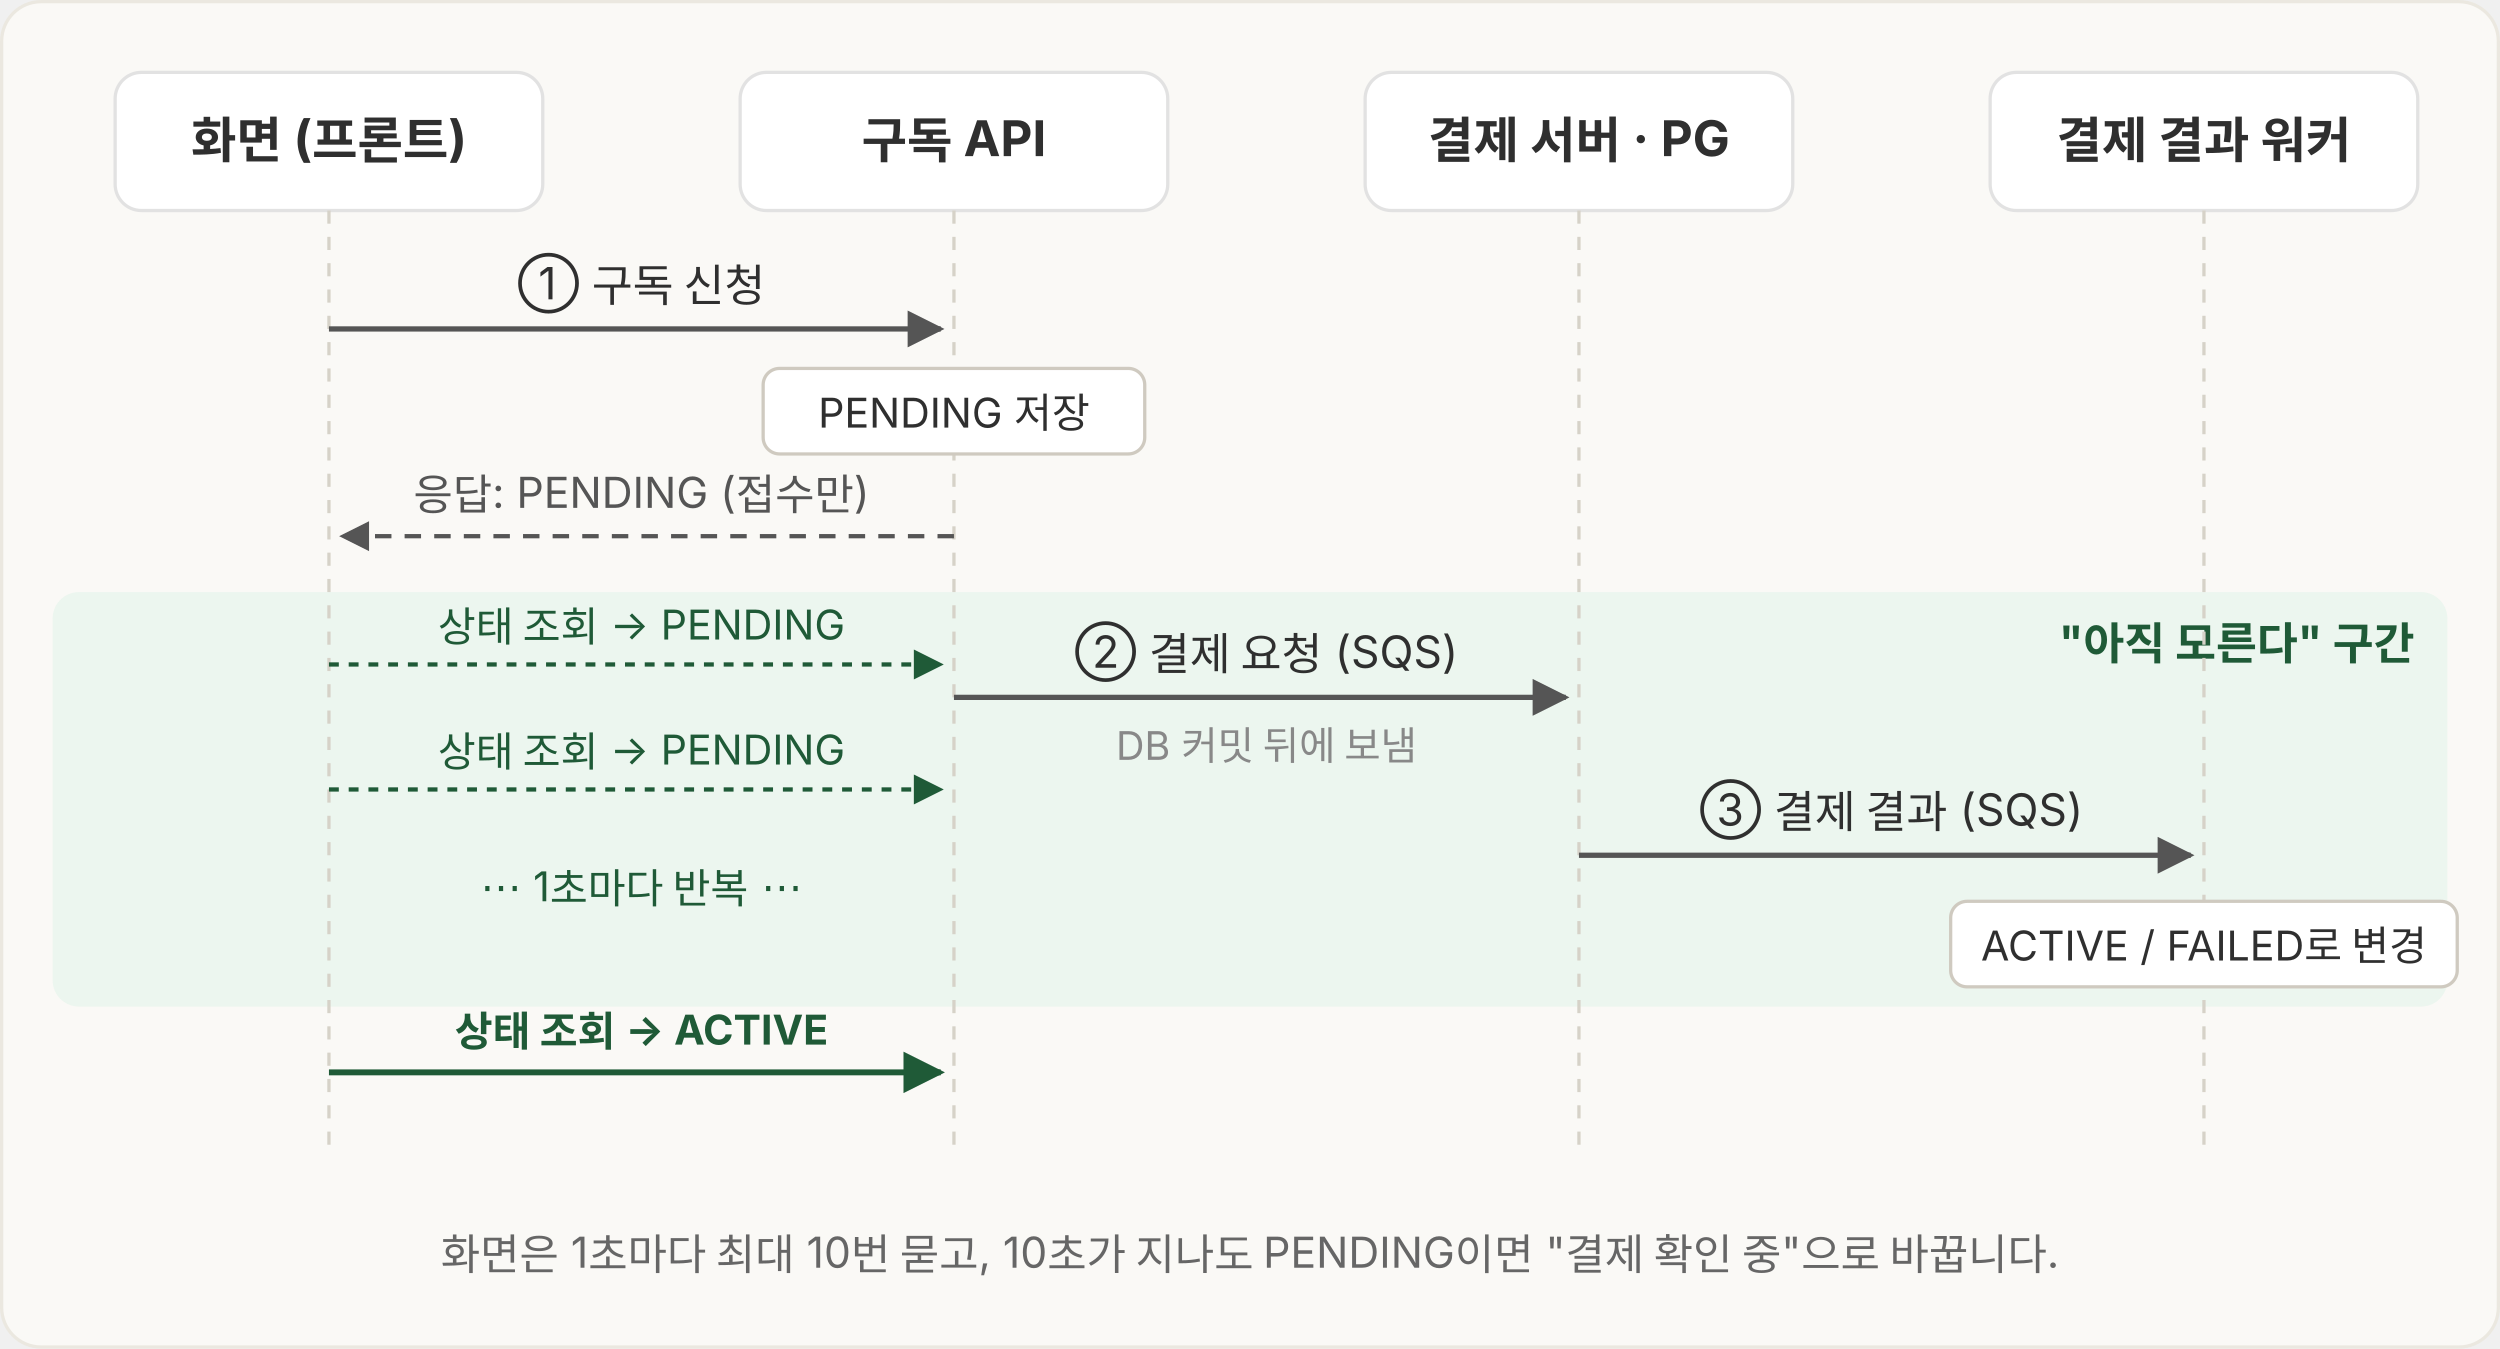
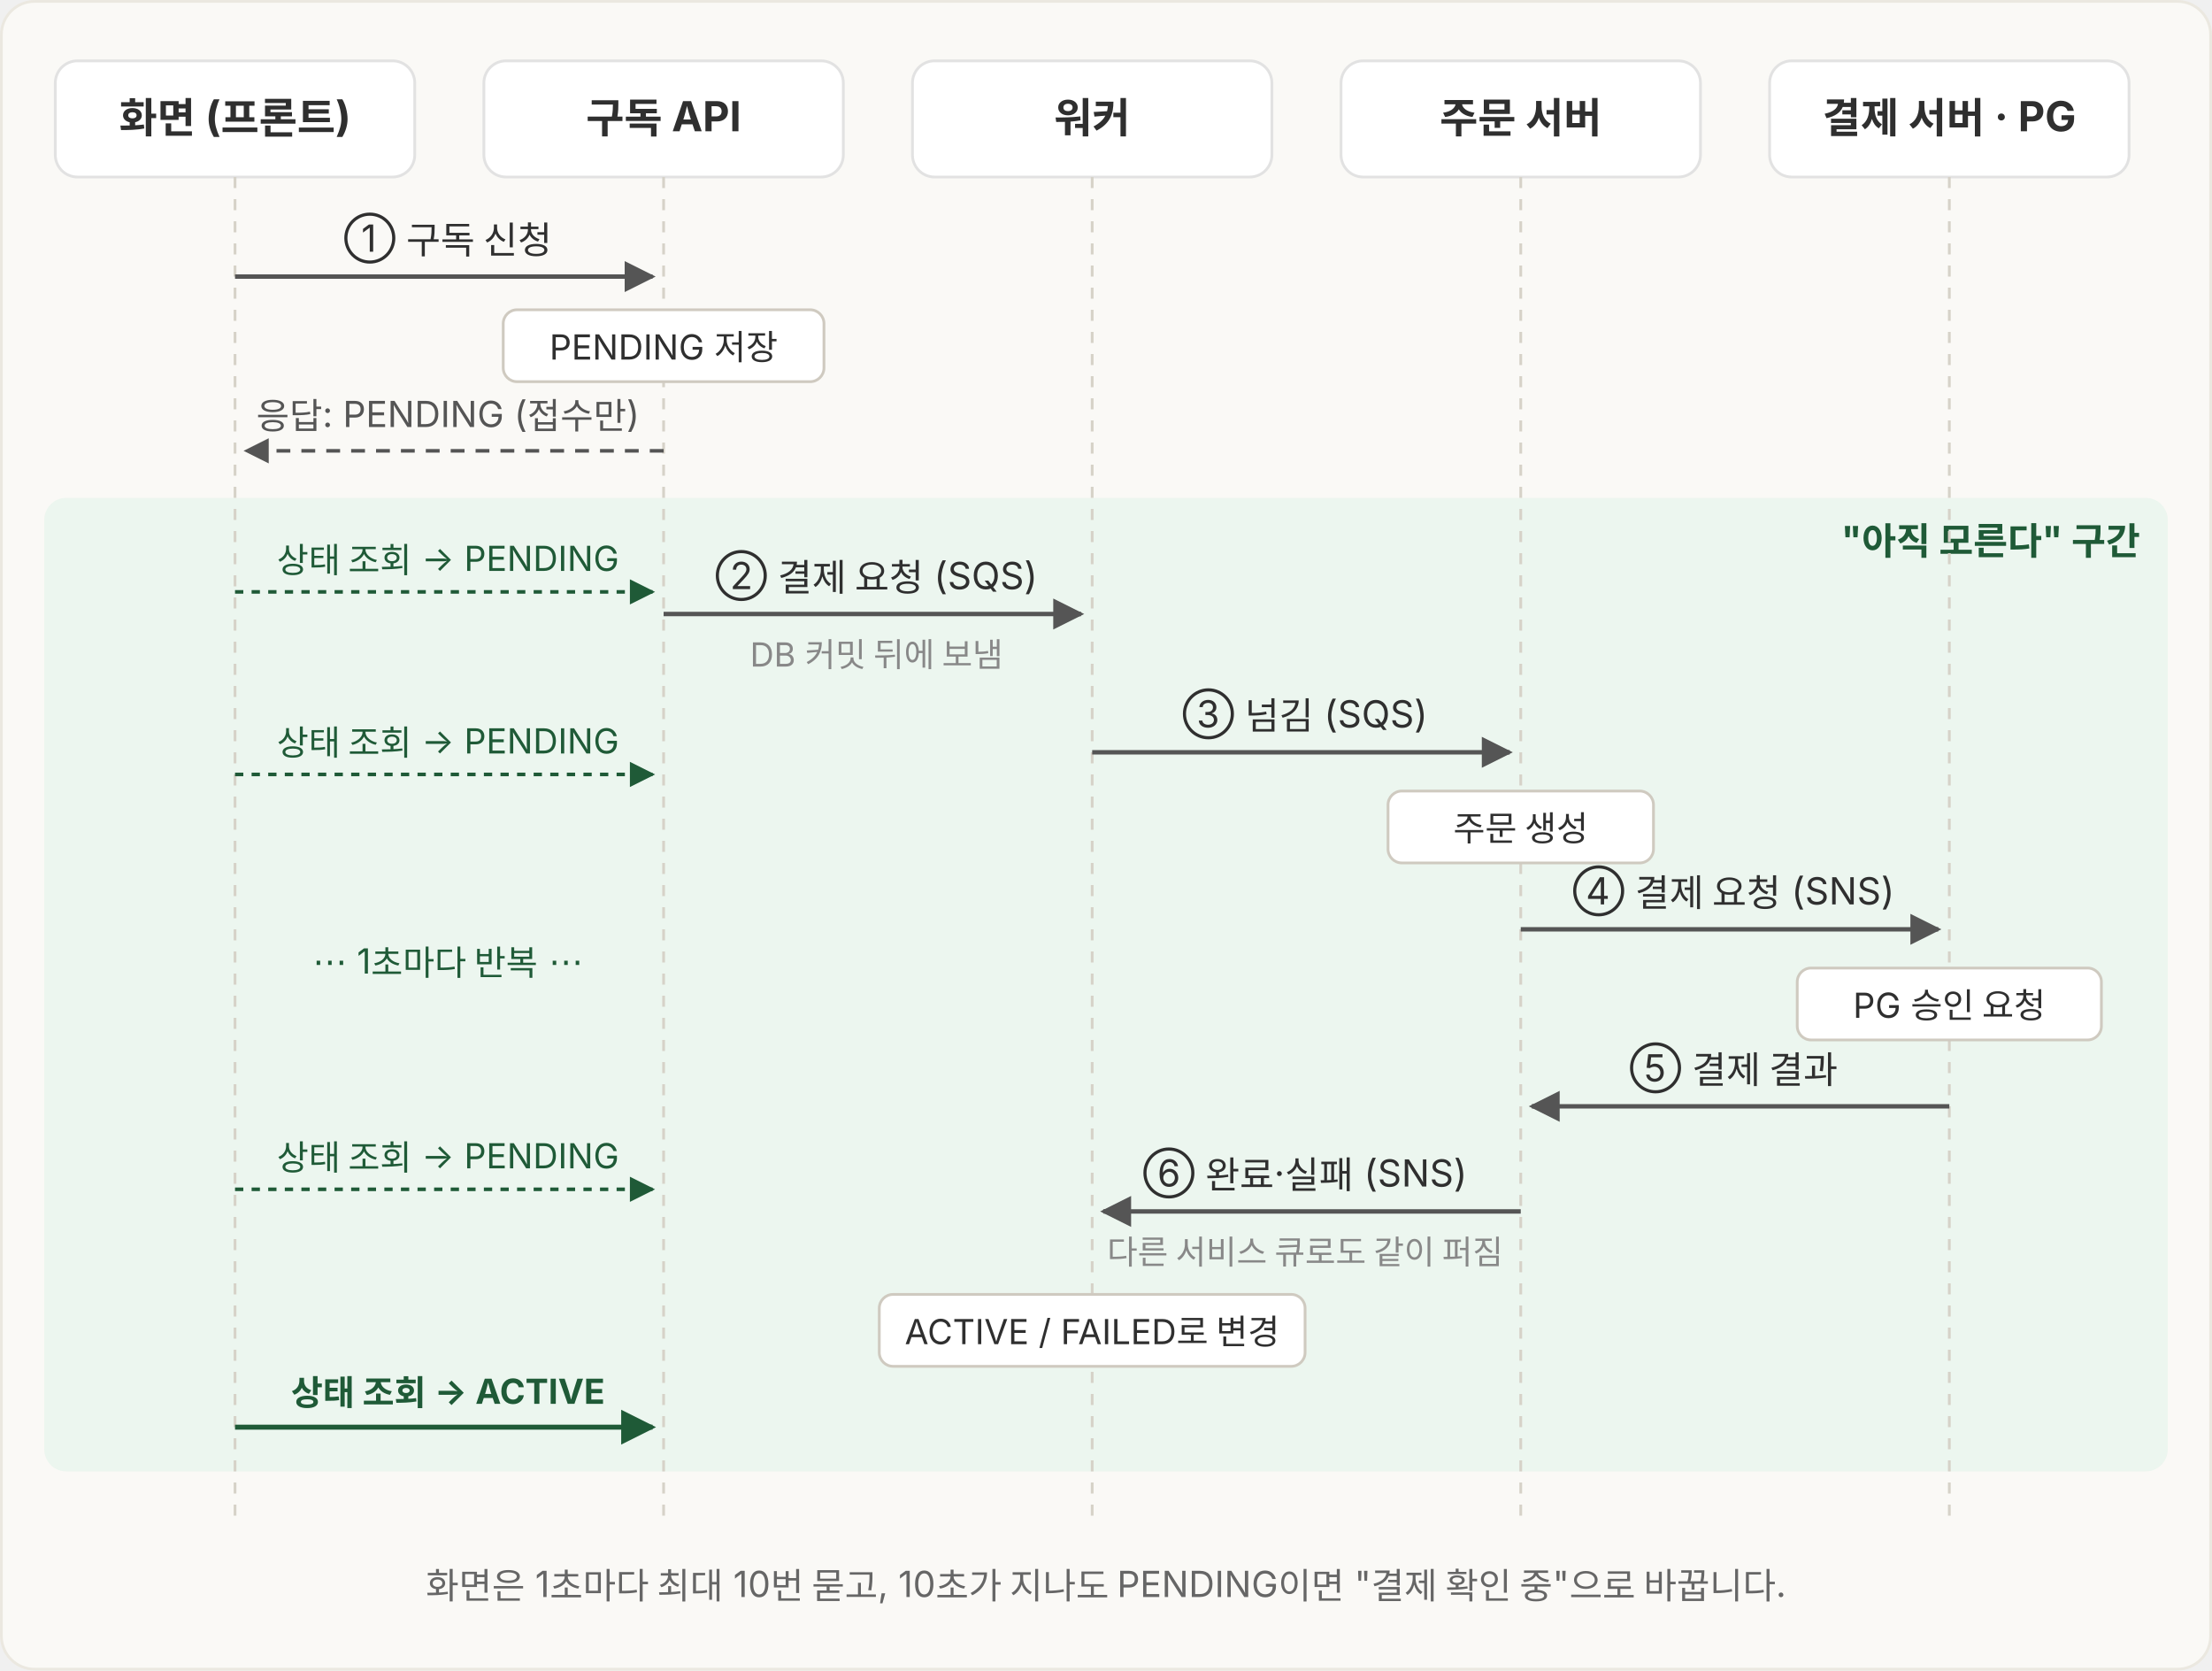
- <svg xmlns="http://www.w3.org/2000/svg" width="760" height="410" viewBox="0 0 760 410" font-family="-apple-system, 'Apple SD Gothic Neo', 'Noto Sans KR', 'Malgun Gothic', sans-serif">
+ <svg xmlns="http://www.w3.org/2000/svg" width="800" height="604" viewBox="0 0 800 604" font-family="-apple-system, 'Apple SD Gothic Neo', 'Noto Sans KR', 'Malgun Gothic', sans-serif">
  <defs>
    <marker id="arrow" viewBox="0 0 10 10" refX="9" refY="5" markerWidth="7" markerHeight="7" orient="auto-start-reverse">
      <path d="M0,0 L10,5 L0,10 z" fill="#555555" />
    </marker>
    <marker id="arrowGreen" viewBox="0 0 10 10" refX="9" refY="5" markerWidth="7" markerHeight="7" orient="auto-start-reverse">
      <path d="M0,0 L10,5 L0,10 z" fill="#1f5a37" />
    </marker>
  </defs>
-   <rect x="0.5" y="0.5" width="759" height="409" rx="12" fill="#faf9f6" stroke="#ebe8e0" />
-   <rect x="16" y="180" width="728" height="126" rx="8" fill="#e7f5ec" opacity="0.75" />
-   <text x="734" y="200" text-anchor="end" font-size="13.5" font-weight="700" fill="#1f5a37">"아직 모른다" 구간</text>
+   <rect x="0.5" y="0.5" width="799" height="603" rx="12" fill="#faf9f6" stroke="#ebe8e0" />
+   <rect x="16" y="180" width="768" height="352" rx="8" fill="#e7f5ec" opacity="0.75" />
+   <text x="774" y="200" text-anchor="end" font-size="13.5" font-weight="700" fill="#1f5a37">"아직 모른다" 구간</text>
  <g font-size="15" font-weight="700" fill="#2f2f2f" text-anchor="middle">
-     <rect x="35" y="22" width="130" height="42" rx="8" fill="#ffffff" stroke="#e2e2e2" />
-     <text x="100" y="48">화면 (프론트)</text>
-     <rect x="225" y="22" width="130" height="42" rx="8" fill="#ffffff" stroke="#e2e2e2" />
-     <text x="290" y="48">구독 API</text>
-     <rect x="415" y="22" width="130" height="42" rx="8" fill="#ffffff" stroke="#e2e2e2" />
-     <text x="480" y="48">결제 서버 · PG</text>
-     <rect x="605" y="22" width="130" height="42" rx="8" fill="#ffffff" stroke="#e2e2e2" />
-     <text x="670" y="48">결제 결과 워커</text>
+     <rect x="20" y="22" width="130" height="42" rx="8" fill="#ffffff" stroke="#e2e2e2" />
+     <text x="85" y="48">화면 (프론트)</text>
+     <rect x="175" y="22" width="130" height="42" rx="8" fill="#ffffff" stroke="#e2e2e2" />
+     <text x="240" y="48">구독 API</text>
+     <rect x="330" y="22" width="130" height="42" rx="8" fill="#ffffff" stroke="#e2e2e2" />
+     <text x="395" y="48">워커</text>
+     <rect x="485" y="22" width="130" height="42" rx="8" fill="#ffffff" stroke="#e2e2e2" />
+     <text x="550" y="48">주문 서버</text>
+     <rect x="640" y="22" width="130" height="42" rx="8" fill="#ffffff" stroke="#e2e2e2" />
+     <text x="705" y="48">결제 서버 · PG</text>
  </g>
  <g stroke="#d6d2c8" stroke-dasharray="4 4">
-     <line x1="100" y1="64" x2="100" y2="352" />
-     <line x1="290" y1="64" x2="290" y2="352" />
-     <line x1="480" y1="64" x2="480" y2="352" />
-     <line x1="670" y1="64" x2="670" y2="352" />
+     <line x1="85" y1="64" x2="85" y2="548" />
+     <line x1="240" y1="64" x2="240" y2="548" />
+     <line x1="395" y1="64" x2="395" y2="548" />
+     <line x1="550" y1="64" x2="550" y2="548" />
+     <line x1="705" y1="64" x2="705" y2="548" />
  </g>
-   <line x1="100" y1="100" x2="286" y2="100" stroke="#555555" stroke-width="1.6" marker-end="url(#arrow)" />
-   <text x="195" y="91" text-anchor="middle" font-size="13.5" fill="#2f2f2f">① 구독 신청</text>
-   <rect x="232" y="112" width="116" height="26" rx="5" fill="#ffffff" stroke="#cfcac0" />
-   <text x="290" y="130" text-anchor="middle" font-size="12.5" fill="#2f2f2f">PENDING 저장</text>
-   <line x1="290" y1="163" x2="104" y2="163" stroke="#555555" stroke-width="1.3" stroke-dasharray="5 4" marker-end="url(#arrow)" />
-   <text x="195" y="155" text-anchor="middle" font-size="13" fill="#555555">응답: PENDING (접수만)</text>
-   <line x1="290" y1="212" x2="476" y2="212" stroke="#555555" stroke-width="1.6" marker-end="url(#arrow)" />
-   <text x="385" y="203" text-anchor="middle" font-size="13.5" fill="#2f2f2f">② 결제 요청 (SQS)</text>
-   <text x="385" y="231" text-anchor="middle" font-size="12" fill="#888888">DB 커밋 뒤에 보냄</text>
-   <line x1="480" y1="260" x2="666" y2="260" stroke="#555555" stroke-width="1.6" marker-end="url(#arrow)" />
-   <text x="575" y="251" text-anchor="middle" font-size="13.5" fill="#2f2f2f">③ 결제 결과 (SQS)</text>
-   <rect x="593" y="274" width="154" height="26" rx="5" fill="#ffffff" stroke="#cfcac0" />
-   <text x="670" y="292" text-anchor="middle" font-size="12.5" fill="#2f2f2f">ACTIVE / FAILED로 변경</text>
+   <line x1="85" y1="100" x2="236" y2="100" stroke="#555555" stroke-width="1.6" marker-end="url(#arrow)" />
+   <text x="162" y="91" text-anchor="middle" font-size="13.5" fill="#2f2f2f">① 구독 신청</text>
+   <rect x="182" y="112" width="116" height="26" rx="5" fill="#ffffff" stroke="#cfcac0" />
+   <text x="240" y="130" text-anchor="middle" font-size="12.5" fill="#2f2f2f">PENDING 저장</text>
+   <line x1="240" y1="163" x2="89" y2="163" stroke="#555555" stroke-width="1.3" stroke-dasharray="5 4" marker-end="url(#arrow)" />
+   <text x="162" y="155" text-anchor="middle" font-size="13" fill="#555555">응답: PENDING (접수만)</text>
+   <line x1="240" y1="222" x2="391" y2="222" stroke="#555555" stroke-width="1.6" marker-end="url(#arrow)" />
+   <text x="317" y="213" text-anchor="middle" font-size="13.5" fill="#2f2f2f">② 결제 요청 (SQS)</text>
+   <text x="317" y="241" text-anchor="middle" font-size="12" fill="#888888">DB 커밋 뒤에 보냄</text>
+   <line x1="395" y1="272" x2="546" y2="272" stroke="#555555" stroke-width="1.6" marker-end="url(#arrow)" />
+   <text x="472" y="263" text-anchor="middle" font-size="13.5" fill="#2f2f2f">③ 넘김 (SQS)</text>
+   <rect x="502" y="286" width="96" height="26" rx="5" fill="#ffffff" stroke="#cfcac0" />
+   <text x="550" y="304" text-anchor="middle" font-size="12.5" fill="#2f2f2f">주문 생성</text>
+   <line x1="550" y1="336" x2="701" y2="336" stroke="#555555" stroke-width="1.6" marker-end="url(#arrow)" />
+   <text x="627" y="327" text-anchor="middle" font-size="13.5" fill="#2f2f2f">④ 결제 요청 (SNS)</text>
+   <rect x="650" y="350" width="110" height="26" rx="5" fill="#ffffff" stroke="#cfcac0" />
+   <text x="705" y="368" text-anchor="middle" font-size="12.5" fill="#2f2f2f">PG 승인 요청</text>
+   <line x1="705" y1="400" x2="554" y2="400" stroke="#555555" stroke-width="1.6" marker-end="url(#arrow)" />
+   <text x="627" y="391" text-anchor="middle" font-size="13.5" fill="#2f2f2f">⑤ 결제 결과</text>
+   <line x1="550" y1="438" x2="399" y2="438" stroke="#555555" stroke-width="1.6" marker-end="url(#arrow)" />
+   <text x="472" y="429" text-anchor="middle" font-size="13.5" fill="#2f2f2f">⑥ 완료·실패 (SNS)</text>
+   <text x="472" y="457" text-anchor="middle" font-size="12" fill="#888888">다른 서비스 큐로도 같이 퍼짐</text>
+   <rect x="318" y="468" width="154" height="26" rx="5" fill="#ffffff" stroke="#cfcac0" />
+   <text x="395" y="486" text-anchor="middle" font-size="12.5" fill="#2f2f2f">ACTIVE / FAILED로 변경</text>
  <g font-size="12.5" fill="#1f5a37" text-anchor="middle">
-     <line x1="100" y1="202" x2="286" y2="202" stroke="#1f5a37" stroke-width="1.3" stroke-dasharray="3 3" marker-end="url(#arrowGreen)" />
-     <text x="195" y="195">상태 조회 → PENDING</text>
-     <line x1="100" y1="240" x2="286" y2="240" stroke="#1f5a37" stroke-width="1.3" stroke-dasharray="3 3" marker-end="url(#arrowGreen)" />
-     <text x="195" y="233">상태 조회 → PENDING</text>
-     <text x="195" y="274">⋯ 1초마다 반복 ⋯</text>
-     <line x1="100" y1="326" x2="286" y2="326" stroke="#1f5a37" stroke-width="1.8" marker-end="url(#arrowGreen)" />
-     <text x="195" y="318" font-weight="700">상태 조회 → ACTIVE</text>
+     <line x1="85" y1="214" x2="236" y2="214" stroke="#1f5a37" stroke-width="1.3" stroke-dasharray="3 3" marker-end="url(#arrowGreen)" />
+     <text x="162" y="207">상태 조회 → PENDING</text>
+     <line x1="85" y1="280" x2="236" y2="280" stroke="#1f5a37" stroke-width="1.3" stroke-dasharray="3 3" marker-end="url(#arrowGreen)" />
+     <text x="162" y="273">상태 조회 → PENDING</text>
+     <text x="162" y="352">⋯ 1초마다 반복 ⋯</text>
+     <line x1="85" y1="430" x2="236" y2="430" stroke="#1f5a37" stroke-width="1.3" stroke-dasharray="3 3" marker-end="url(#arrowGreen)" />
+     <text x="162" y="423">상태 조회 → PENDING</text>
+     <line x1="85" y1="516" x2="236" y2="516" stroke="#1f5a37" stroke-width="1.8" marker-end="url(#arrowGreen)" />
+     <text x="162" y="508" font-weight="700">상태 조회 → ACTIVE</text>
  </g>
-   <text x="380" y="386" text-anchor="middle" font-size="13" fill="#666666">화면은 1초마다 최대 10번 묻고, 10초가 지나도 PENDING이면 "결제 확인 중"으로 바꿉니다.</text>
+   <text x="400" y="578" text-anchor="middle" font-size="13" fill="#666666">화면은 1초마다 최대 10번 묻고, 10초가 지나도 PENDING이면 "결제 확인 중"으로 바꿉니다.</text>
</svg>
